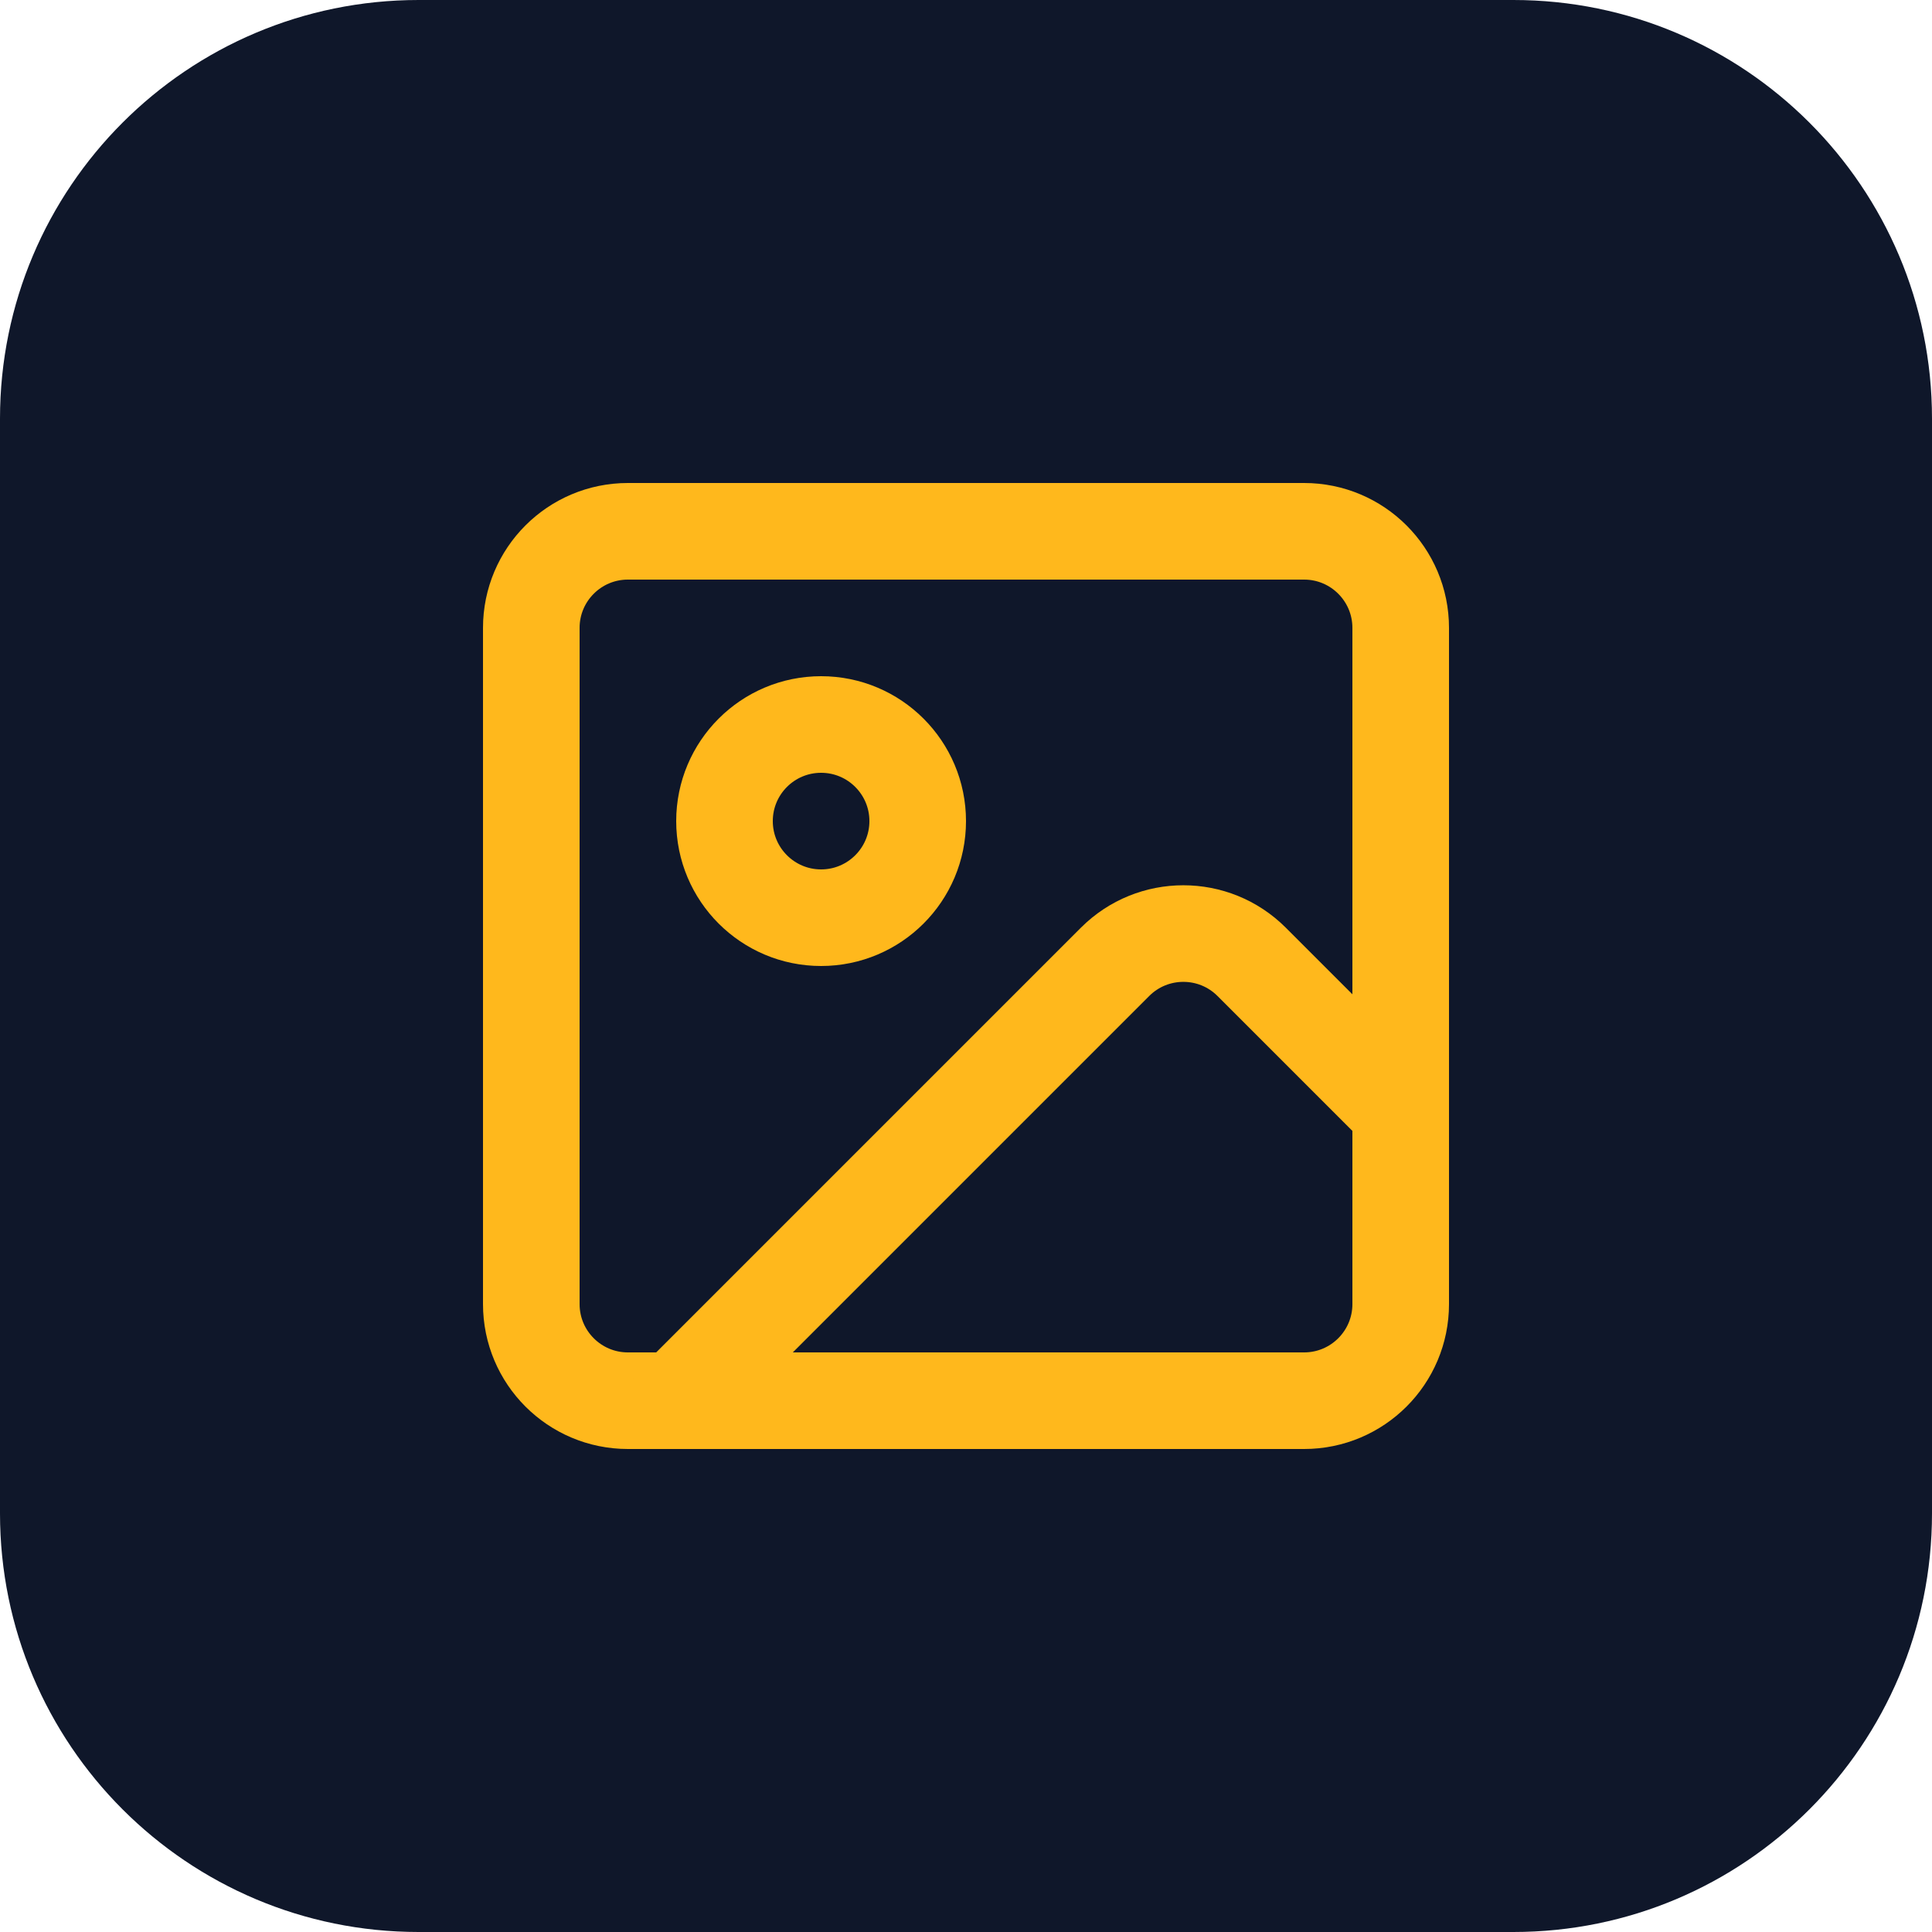
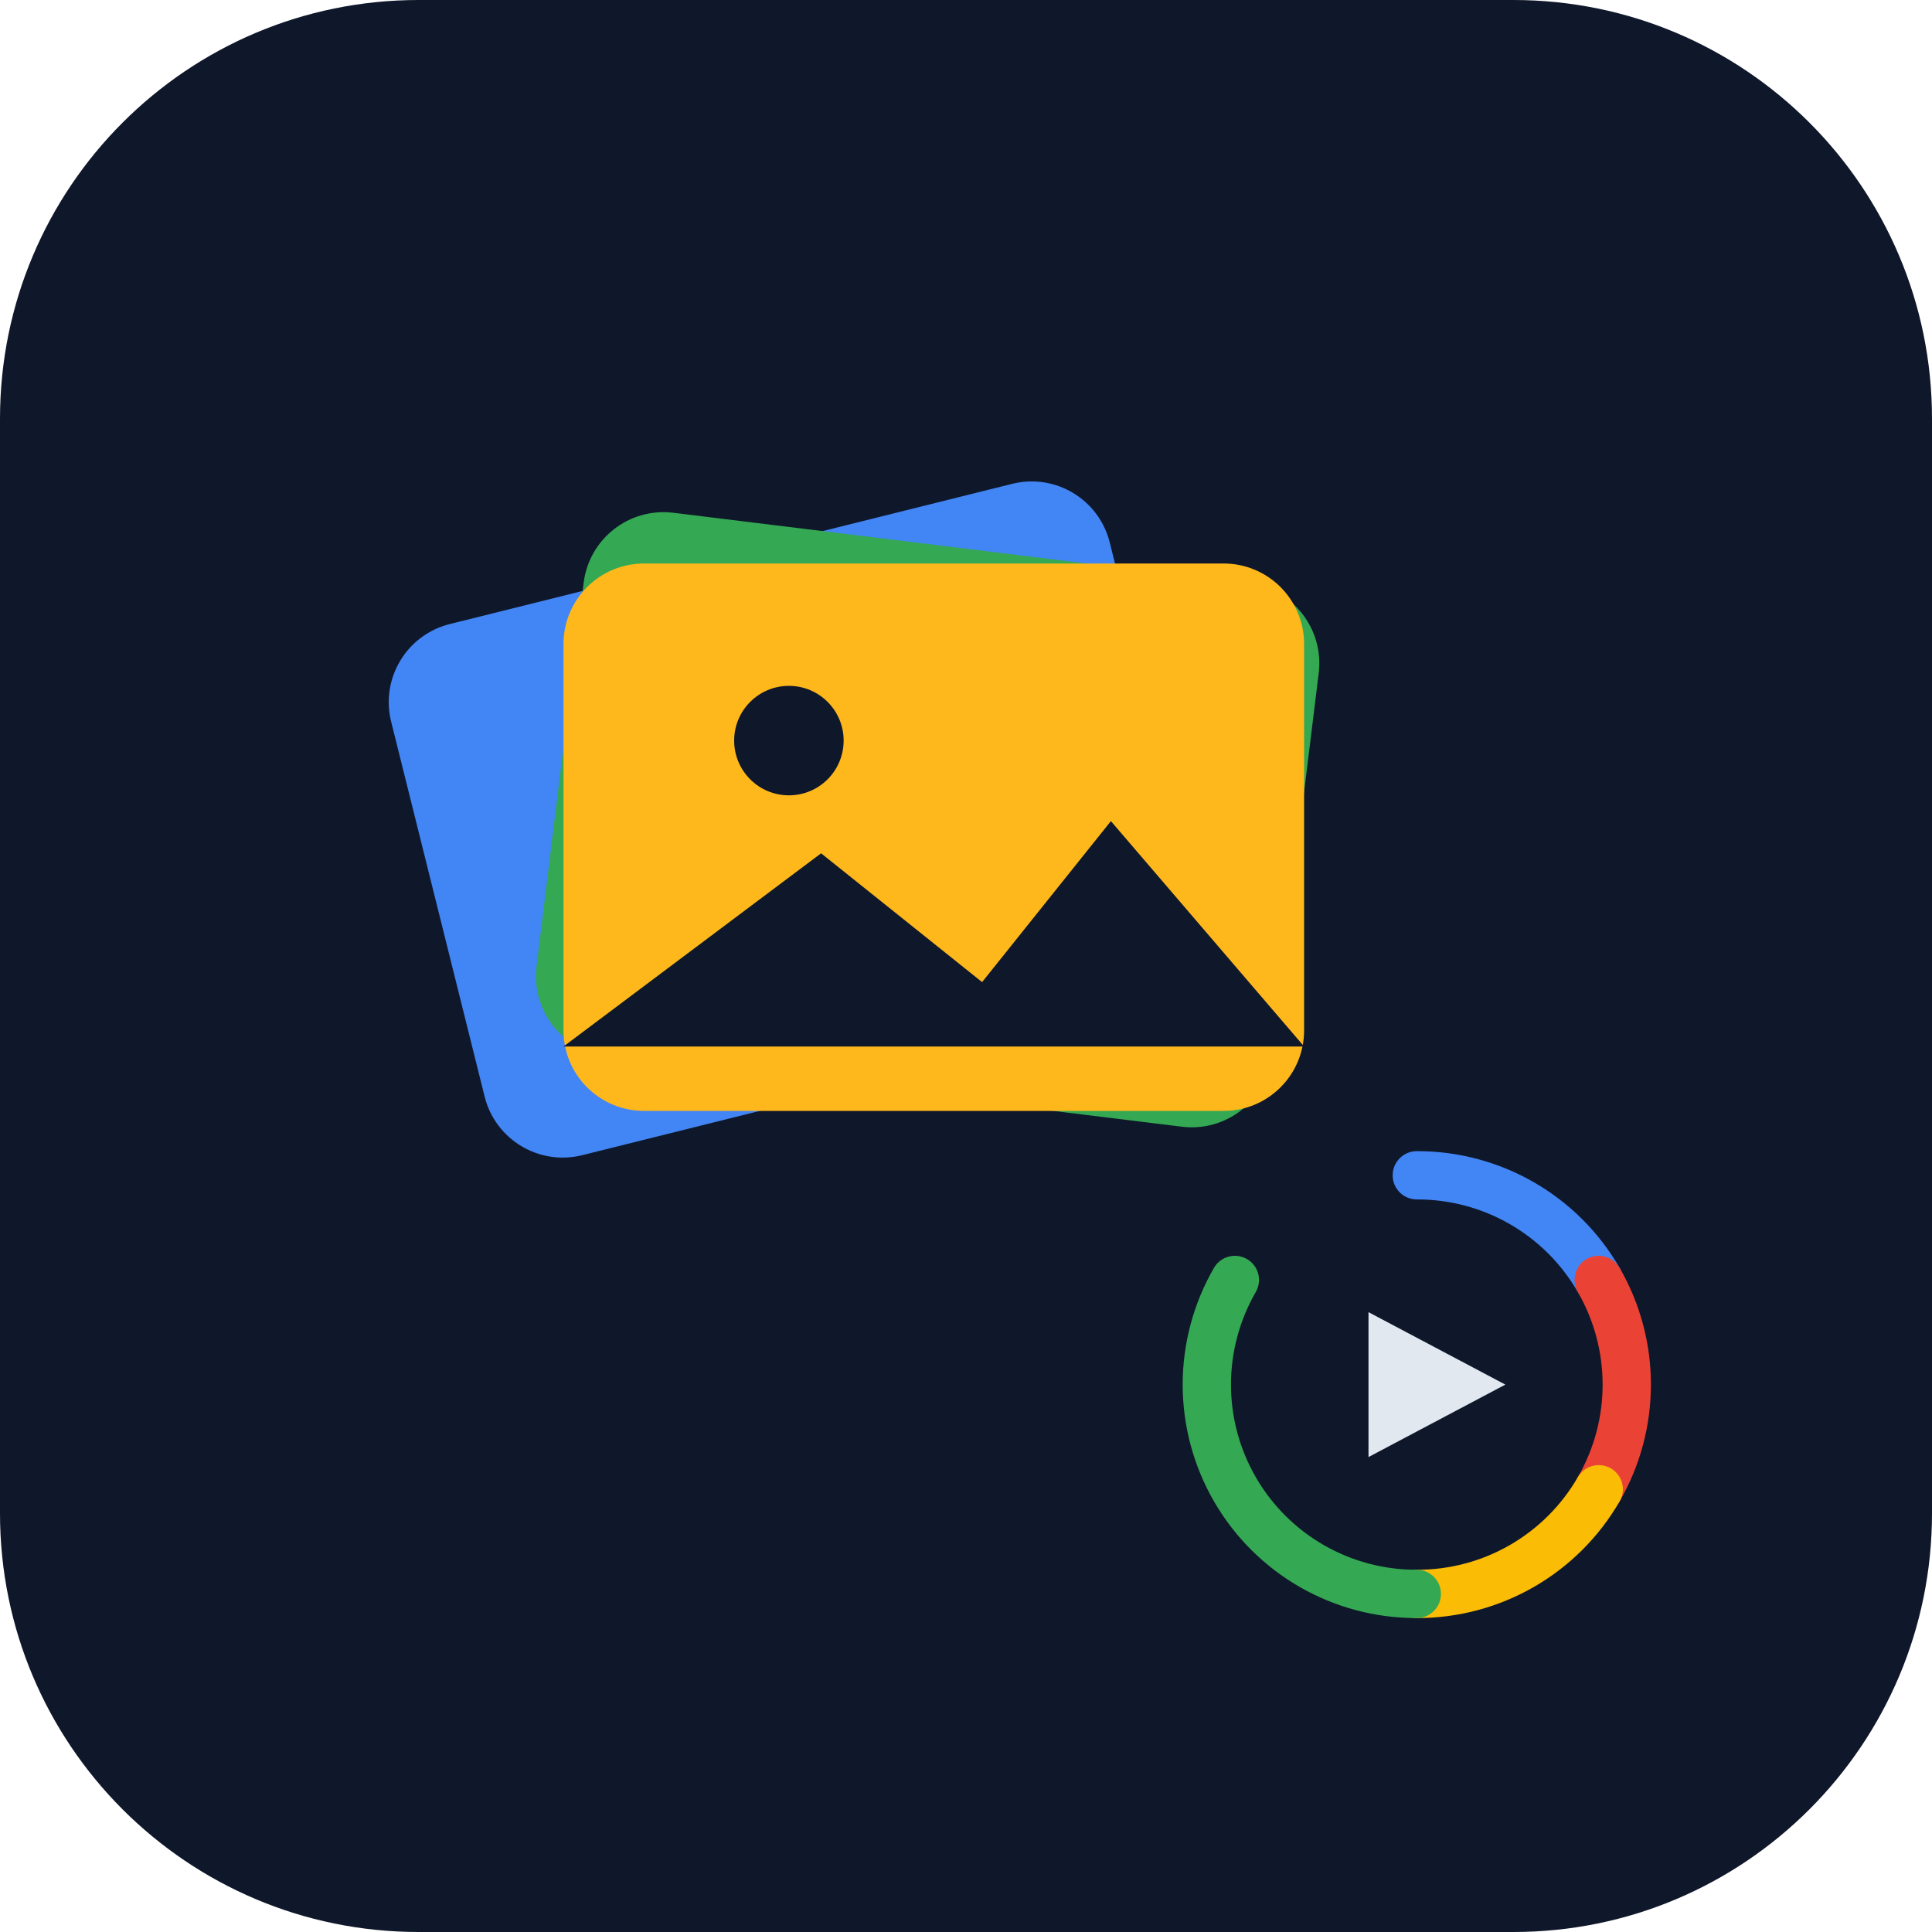
<svg xmlns="http://www.w3.org/2000/svg" viewBox="0 0 120 120" width="120" height="120">
  <rect width="120" height="120" rx="26" fill="#0f172a" />
-   <g transform="translate(24 24) scale(3)" fill="none" stroke="#FFB81C" stroke-width="2" stroke-linecap="round" stroke-linejoin="round">
-     <rect width="18" height="18" x="3" y="3" rx="2" ry="2" />
-     <circle cx="9" cy="9" r="2" />
-     <path d="m21 15-3.086-3.086a2 2 0 0 0-2.828 0L6 21" />
+   <g transform="translate(58 56)">
+     <rect x="-30" y="-24" width="46" height="34" rx="5" transform="rotate(-14)" fill="#4285F4" />
+     <rect x="-24" y="-22" width="46" height="34" rx="5" transform="rotate(7)" fill="#34A853" />
+     <rect x="-23" y="-21" width="46" height="34" rx="5" fill="#FFB81C" />
+     <circle cx="-9" cy="-10" r="3.4" fill="#0f172a" />
+     <path d="M -23 9 L -7 -3 L 3 5 L 11 -5 L 23 9 Z" fill="#0f172a" />
+   </g>
+   <g transform="translate(88 86)">
+     <circle r="13" fill="#0f172a" />
+     <path d="M0-13A13 13 0 0 1 11.3-6.5" fill="none" stroke="#4285F4" stroke-width="3" stroke-linecap="round" />
+     <path d="M11.3-6.5A13 13 0 0 1 11.3 6.5" fill="none" stroke="#EA4335" stroke-width="3" stroke-linecap="round" />
+     <path d="M11.3 6.5A13 13 0 0 1 0 13" fill="none" stroke="#FBBC05" stroke-width="3" stroke-linecap="round" />
+     <path d="M0 13A13 13 0 0 1-11.3-6.5" fill="none" stroke="#34A853" stroke-width="3" stroke-linecap="round" />
+     <path d="M -3 -4.5 L 5.5 0 L -3 4.5 Z" fill="#e2e8f0" />
  </g>
</svg>
